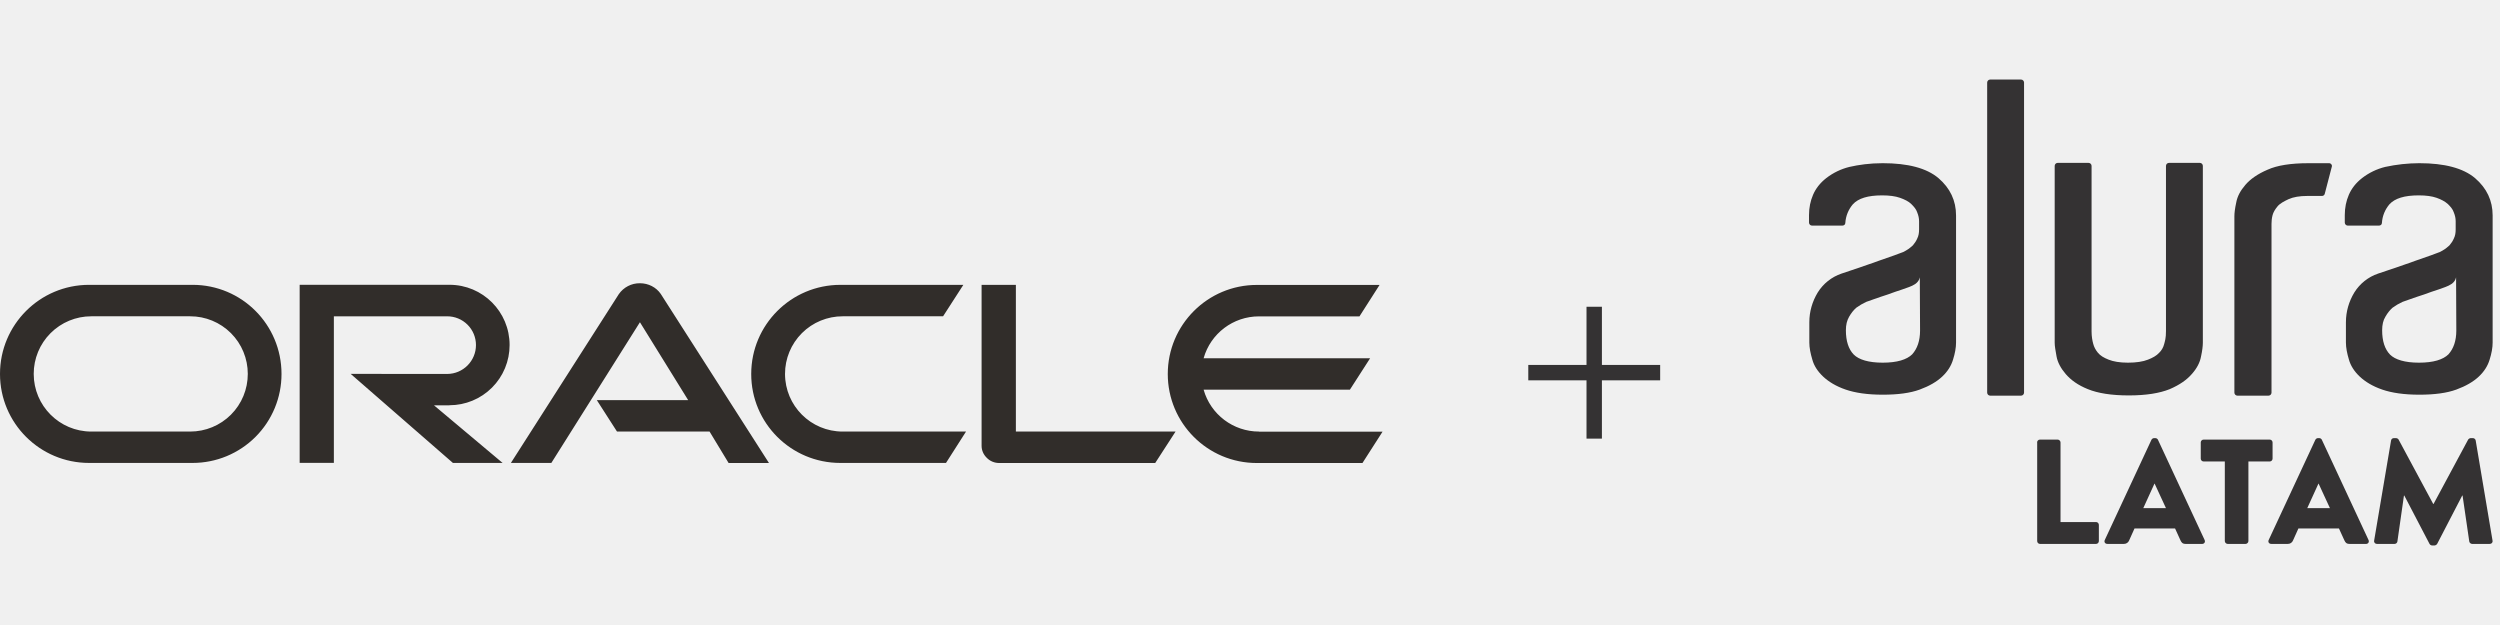
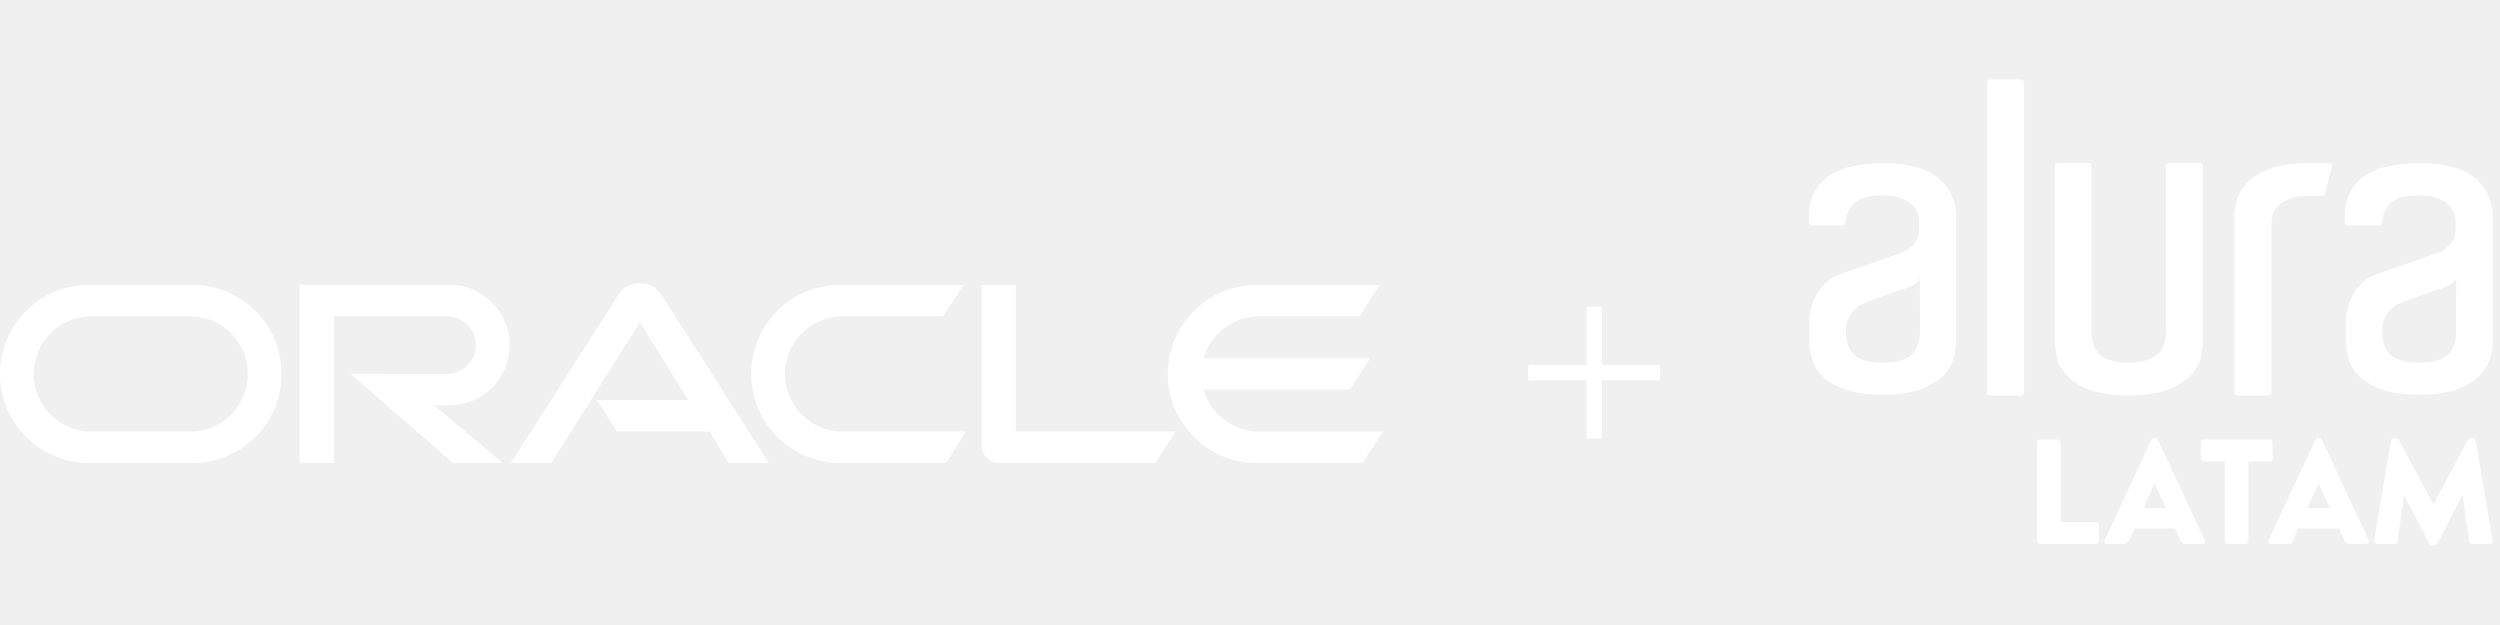
<svg xmlns="http://www.w3.org/2000/svg" width="220" height="55" fill="none">
-   <path d="M52.52 35.21h8.038l-4.244-6.854-7.796 12.383h-3.56l9.495-14.851a2.234 2.234 0 0 1 1.861-.963c.742 0 1.427.35 1.834.942l9.522 14.879h-3.552l-1.676-2.768h-8.146l-1.776-2.767Zm36.877 2.761V25.068H86.38V39.24c0 .385.164.763.449 1.041.285.3.685.464 1.099.464h13.73l1.791-2.768H89.397v-.007Zm-49.845-2.31a5.292 5.292 0 0 0 5.293-5.3c0-2.925-2.361-5.3-5.293-5.3H26.37v15.67h3.01V27.836h9.972a2.527 2.527 0 0 1 2.533 2.525 2.545 2.545 0 0 1-2.533 2.547l-8.495-.007 9.002 7.839h4.372l-6.041-5.072h1.362v-.007ZM7.839 40.738h9.109a7.82 7.82 0 0 0 7.825-7.832c0-4.33-3.488-7.84-7.825-7.84H7.839c-4.33 0-7.839 3.51-7.839 7.84s3.51 7.832 7.84 7.832Zm8.895-2.76H8.032a5.072 5.072 0 0 1-5.065-5.072 5.062 5.062 0 0 1 5.065-5.072h8.702a5.06 5.06 0 0 1 5.071 5.072 5.064 5.064 0 0 1-5.071 5.071Zm57.213 2.76h9.301l1.762-2.76H74.16a5.075 5.075 0 0 1-5.078-5.072 5.066 5.066 0 0 1 5.079-5.072h8.83l1.784-2.767h-10.82c-4.33 0-7.847 3.51-7.847 7.839-.007 4.33 3.51 7.832 7.839 7.832Zm36.849-2.76a5.066 5.066 0 0 1-4.879-3.688h12.875l1.776-2.76h-14.651a5.058 5.058 0 0 1 4.879-3.689h8.837l1.769-2.767h-10.806c-4.323 0-7.832 3.51-7.832 7.839a7.83 7.83 0 0 0 7.832 7.832h9.301l1.769-2.76h-10.87" fill="#312D2A" />
-   <path d="M140.968 26.994h-1.355v11.605h1.355V26.994Z" fill="#343233" />
-   <path d="M146.094 33.47v-1.354h-11.605v1.355h11.605ZM175.135 7h2.717c.143 0 .264.121.264.264v27.29a.268.268 0 0 1-.264.264h-2.717a.268.268 0 0 1-.264-.264V7.264c0-.143.121-.264.264-.264Zm18.716 22.454v.692c0 .307-.05.714-.164 1.241-.092.5-.356 1.028-.806 1.527-.428.5-1.07.956-1.954 1.334-.885.356-2.069.549-3.595.549-1.527 0-2.718-.193-3.595-.55-.885-.356-1.498-.805-1.955-1.333-.428-.5-.713-1.027-.806-1.548-.092-.52-.164-.906-.164-1.213V14.597c0-.143.122-.264.264-.264h2.718c.143 0 .264.12.264.264v14.55c0 .479.071.835.143 1.1.071.285.213.548.406.784.214.264.521.45.956.62.406.164.977.264 1.69.264.735 0 1.334-.092 1.762-.264.428-.164.763-.356.977-.592a1.6 1.6 0 0 0 .45-.763c.071-.285.164-.5.164-1.17v-14.53c0-.142.121-.263.264-.263h2.717c.143 0 .264.12.264.264v14.857Zm9.28-15.093h1.833c.164 0 .286.164.236.307l-.621 2.382c-.021.122-.142.193-.235.193h-1.284c-.692 0-1.241.093-1.669.285-.407.193-.763.378-.977.642-.214.264-.357.5-.428.763-.072.286-.093.521-.093.764V34.554a.268.268 0 0 1-.264.264h-2.739a.268.268 0 0 1-.264-.264V19.026c0-.285.05-.692.164-1.212.093-.521.357-1.028.806-1.548.428-.5 1.07-.956 1.955-1.334.848-.385 2.061-.57 3.58-.57Zm-37.455 0c2.212 0 3.859.428 4.908 1.313 1.027.884 1.548 1.975 1.548 3.288V30.146c0 .45-.093.956-.264 1.498-.164.55-.478 1.049-.956 1.498-.478.45-1.141.835-1.976 1.141-.834.307-1.926.45-3.26.45-1.355 0-2.425-.164-3.259-.45-.835-.285-1.498-.691-1.976-1.14-.478-.45-.813-.957-.956-1.499-.164-.549-.264-1.048-.264-1.498v-1.783c0-.956.264-1.833.735-2.618a3.968 3.968 0 0 1 2.097-1.669c.449-.164.956-.306 1.548-.52.57-.215 1.141-.379 1.69-.593.549-.192.999-.356 1.427-.499.406-.164.663-.235.763-.285.093-.05.235-.121.378-.214.164-.093.307-.235.478-.378.164-.193.285-.378.378-.592.121-.236.164-.5.164-.806v-.713c0-.264-.05-.5-.164-.785-.093-.285-.285-.5-.521-.735-.235-.235-.592-.406-.998-.55-.407-.142-.928-.213-1.57-.213-1.262 0-2.097.264-2.575.785-.378.449-.62.998-.663 1.64 0 .143-.121.236-.264.236h-2.668a.268.268 0 0 1-.263-.264v-.664c0-.642.121-1.24.356-1.783.236-.55.621-1.049 1.17-1.477a5.477 5.477 0 0 1 2.026-.977c.813-.185 1.79-.328 2.931-.328Zm3.267 10.043c-.05.264-.192.428-.378.571a2.517 2.517 0 0 1-.57.285c-.379.143-.814.286-1.242.428a21.63 21.63 0 0 1-1.241.428c-.449.164-.906.307-1.284.45a5.13 5.13 0 0 0-.884.52c-.236.214-.428.45-.621.785-.192.335-.285.713-.285 1.191 0 .956.235 1.67.692 2.14.449.45 1.312.713 2.546.713 1.263 0 2.119-.264 2.597-.734.449-.5.692-1.192.692-2.098l-.022-4.679Zm43.953-10.043c2.211 0 3.859.428 4.908 1.313 1.027.884 1.548 1.975 1.548 3.288V30.146c0 .45-.093.956-.264 1.498-.164.55-.478 1.049-.956 1.498-.478.45-1.141.835-1.976 1.141-.835.307-1.926.45-3.26.45-1.355 0-2.432-.164-3.26-.45-.834-.285-1.497-.691-1.975-1.14-.478-.45-.806-.957-.956-1.499-.164-.549-.264-1.048-.264-1.498v-1.783c0-.956.264-1.833.735-2.618a3.968 3.968 0 0 1 2.097-1.669c.449-.164.956-.306 1.548-.52.57-.215 1.141-.379 1.69-.593.549-.192.999-.356 1.427-.499.406-.164.663-.235.763-.285.093-.05.235-.121.378-.214.164-.093.307-.235.478-.378.164-.193.285-.378.378-.592.121-.236.164-.5.164-.806v-.713c0-.264-.05-.5-.164-.785-.093-.285-.285-.5-.521-.735-.264-.235-.592-.406-.998-.55-.407-.142-.928-.213-1.57-.213-1.262 0-2.097.264-2.575.785-.378.449-.62.998-.663 1.64 0 .143-.121.236-.264.236h-2.739a.268.268 0 0 1-.264-.264v-.664c0-.642.121-1.24.357-1.783.235-.55.62-1.049 1.17-1.477a5.472 5.472 0 0 1 2.025-.977 14.326 14.326 0 0 1 3.003-.328Zm3.239 10.043c-.05.264-.193.428-.378.571a2.523 2.523 0 0 1-.571.285c-.378.143-.806.286-1.241.428a21.63 21.63 0 0 1-1.241.428c-.45.164-.906.307-1.284.45a5.138 5.138 0 0 0-.885.52c-.235.214-.428.45-.62.785-.193.307-.286.713-.286 1.191 0 .956.236 1.67.692 2.14.45.45 1.313.713 2.547.713 1.262 0 2.118-.264 2.596-.734.449-.5.692-1.192.692-2.098l-.021-4.679ZM179.264 38.934c0-.128.107-.25.25-.25h1.562c.129 0 .25.122.25.25v7.005h3.124c.143 0 .25.12.25.25v1.426c0 .128-.107.25-.25.25h-4.929a.252.252 0 0 1-.249-.25v-8.68h-.008ZM185.22 47.522l4.109-8.823c.043-.079.128-.143.221-.143h.128c.093 0 .186.064.222.143l4.108 8.823c.079.171-.028.343-.221.343h-1.455c-.236 0-.343-.079-.457-.329l-.47-1.034h-3.567l-.471 1.049a.483.483 0 0 1-.47.313h-1.441c-.214 0-.314-.17-.236-.342Zm5.386-2.803-.999-2.161h-.014l-.985 2.16h1.998ZM195.791 40.61h-1.876a.252.252 0 0 1-.249-.25v-1.426c0-.128.107-.25.249-.25h5.821c.143 0 .25.122.25.25v1.427c0 .128-.107.25-.25.25h-1.876v7.004c0 .128-.121.25-.25.25h-1.576a.263.263 0 0 1-.25-.25V40.61h.007ZM199.643 47.522l4.109-8.823c.043-.079.128-.143.221-.143h.128c.093 0 .186.064.221.143l4.109 8.823c.078.171-.029.343-.221.343h-1.455c-.236 0-.343-.079-.457-.329l-.471-1.034h-3.566l-.471 1.049a.483.483 0 0 1-.471.313h-1.44c-.207 0-.314-.17-.236-.342Zm5.393-2.803-.999-2.161h-.014l-.985 2.16h1.998ZM210.414 38.763a.243.243 0 0 1 .235-.207h.207c.064 0 .186.05.221.128l3.046 5.664h.029l3.045-5.664a.292.292 0 0 1 .221-.128h.207c.107 0 .221.093.236.207l1.483 8.816c.029.171-.092.285-.249.285h-1.548c-.121 0-.236-.106-.25-.206l-.592-4.052h-.028l-2.204 4.251a.311.311 0 0 1-.222.143h-.235a.277.277 0 0 1-.221-.143l-2.218-4.25h-.029l-.578 4.05a.254.254 0 0 1-.249.208h-1.548c-.157 0-.278-.122-.25-.286l1.491-8.816Z" fill="#343233" />
+   <path d="M52.52 35.21h8.038l-4.244-6.854-7.796 12.383h-3.56l9.495-14.851a2.234 2.234 0 0 1 1.861-.963c.742 0 1.427.35 1.834.942l9.522 14.879h-3.552l-1.676-2.768h-8.146l-1.776-2.767Zm36.877 2.761V25.068H86.38V39.24c0 .385.164.763.449 1.041.285.3.685.464 1.099.464h13.73l1.791-2.768H89.397v-.007Zm-49.845-2.31a5.292 5.292 0 0 0 5.293-5.3c0-2.925-2.361-5.3-5.293-5.3H26.37v15.67h3.01V27.836h9.972a2.527 2.527 0 0 1 2.533 2.525 2.545 2.545 0 0 1-2.533 2.547l-8.495-.007 9.002 7.839h4.372l-6.041-5.072h1.362v-.007ZM7.839 40.738h9.109a7.82 7.82 0 0 0 7.825-7.832c0-4.33-3.488-7.84-7.825-7.84H7.839c-4.33 0-7.839 3.51-7.839 7.84s3.51 7.832 7.84 7.832Zm8.895-2.76H8.032a5.072 5.072 0 0 1-5.065-5.072 5.062 5.062 0 0 1 5.065-5.072h8.702a5.06 5.06 0 0 1 5.071 5.072 5.064 5.064 0 0 1-5.071 5.071Zm57.213 2.76h9.301l1.762-2.76H74.16a5.075 5.075 0 0 1-5.078-5.072 5.066 5.066 0 0 1 5.079-5.072h8.83l1.784-2.767h-10.82c-4.33 0-7.847 3.51-7.847 7.839-.007 4.33 3.51 7.832 7.839 7.832Zm36.849-2.76a5.066 5.066 0 0 1-4.879-3.688h12.875l1.776-2.76h-14.651a5.058 5.058 0 0 1 4.879-3.689h8.837l1.769-2.767h-10.806c-4.323 0-7.832 3.51-7.832 7.839a7.83 7.83 0 0 0 7.832 7.832h9.301l1.769-2.76h-10.87" fill="#ffffff" />
+   <path d="M140.968 26.994h-1.355v11.605h1.355V26.994Z" fill="#ffffff" />
+   <path d="M146.094 33.47v-1.354h-11.605v1.355h11.605ZM175.135 7h2.717c.143 0 .264.121.264.264v27.29a.268.268 0 0 1-.264.264h-2.717a.268.268 0 0 1-.264-.264V7.264c0-.143.121-.264.264-.264Zm18.716 22.454v.692c0 .307-.05.714-.164 1.241-.092.5-.356 1.028-.806 1.527-.428.5-1.07.956-1.954 1.334-.885.356-2.069.549-3.595.549-1.527 0-2.718-.193-3.595-.55-.885-.356-1.498-.805-1.955-1.333-.428-.5-.713-1.027-.806-1.548-.092-.52-.164-.906-.164-1.213V14.597c0-.143.122-.264.264-.264h2.718c.143 0 .264.12.264.264v14.55c0 .479.071.835.143 1.1.071.285.213.548.406.784.214.264.521.45.956.62.406.164.977.264 1.69.264.735 0 1.334-.092 1.762-.264.428-.164.763-.356.977-.592a1.6 1.6 0 0 0 .45-.763c.071-.285.164-.5.164-1.17v-14.53c0-.142.121-.263.264-.263h2.717c.143 0 .264.12.264.264v14.857Zm9.28-15.093h1.833c.164 0 .286.164.236.307l-.621 2.382c-.021.122-.142.193-.235.193h-1.284c-.692 0-1.241.093-1.669.285-.407.193-.763.378-.977.642-.214.264-.357.5-.428.763-.072.286-.093.521-.093.764V34.554a.268.268 0 0 1-.264.264h-2.739a.268.268 0 0 1-.264-.264V19.026c0-.285.05-.692.164-1.212.093-.521.357-1.028.806-1.548.428-.5 1.07-.956 1.955-1.334.848-.385 2.061-.57 3.58-.57Zm-37.455 0c2.212 0 3.859.428 4.908 1.313 1.027.884 1.548 1.975 1.548 3.288V30.146c0 .45-.093.956-.264 1.498-.164.55-.478 1.049-.956 1.498-.478.45-1.141.835-1.976 1.141-.834.307-1.926.45-3.26.45-1.355 0-2.425-.164-3.259-.45-.835-.285-1.498-.691-1.976-1.14-.478-.45-.813-.957-.956-1.499-.164-.549-.264-1.048-.264-1.498v-1.783c0-.956.264-1.833.735-2.618a3.968 3.968 0 0 1 2.097-1.669c.449-.164.956-.306 1.548-.52.57-.215 1.141-.379 1.69-.593.549-.192.999-.356 1.427-.499.406-.164.663-.235.763-.285.093-.05.235-.121.378-.214.164-.093.307-.235.478-.378.164-.193.285-.378.378-.592.121-.236.164-.5.164-.806v-.713c0-.264-.05-.5-.164-.785-.093-.285-.285-.5-.521-.735-.235-.235-.592-.406-.998-.55-.407-.142-.928-.213-1.57-.213-1.262 0-2.097.264-2.575.785-.378.449-.62.998-.663 1.64 0 .143-.121.236-.264.236h-2.668a.268.268 0 0 1-.263-.264v-.664c0-.642.121-1.24.356-1.783.236-.55.621-1.049 1.17-1.477a5.477 5.477 0 0 1 2.026-.977c.813-.185 1.79-.328 2.931-.328Zm3.267 10.043c-.05.264-.192.428-.378.571a2.517 2.517 0 0 1-.57.285c-.379.143-.814.286-1.242.428a21.63 21.63 0 0 1-1.241.428c-.449.164-.906.307-1.284.45a5.13 5.13 0 0 0-.884.52c-.236.214-.428.45-.621.785-.192.335-.285.713-.285 1.191 0 .956.235 1.67.692 2.14.449.45 1.312.713 2.546.713 1.263 0 2.119-.264 2.597-.734.449-.5.692-1.192.692-2.098l-.022-4.679Zm43.953-10.043c2.211 0 3.859.428 4.908 1.313 1.027.884 1.548 1.975 1.548 3.288V30.146c0 .45-.093.956-.264 1.498-.164.55-.478 1.049-.956 1.498-.478.45-1.141.835-1.976 1.141-.835.307-1.926.45-3.26.45-1.355 0-2.432-.164-3.26-.45-.834-.285-1.497-.691-1.975-1.14-.478-.45-.806-.957-.956-1.499-.164-.549-.264-1.048-.264-1.498v-1.783c0-.956.264-1.833.735-2.618a3.968 3.968 0 0 1 2.097-1.669c.449-.164.956-.306 1.548-.52.57-.215 1.141-.379 1.69-.593.549-.192.999-.356 1.427-.499.406-.164.663-.235.763-.285.093-.05.235-.121.378-.214.164-.093.307-.235.478-.378.164-.193.285-.378.378-.592.121-.236.164-.5.164-.806v-.713c0-.264-.05-.5-.164-.785-.093-.285-.285-.5-.521-.735-.264-.235-.592-.406-.998-.55-.407-.142-.928-.213-1.57-.213-1.262 0-2.097.264-2.575.785-.378.449-.62.998-.663 1.64 0 .143-.121.236-.264.236h-2.739a.268.268 0 0 1-.264-.264v-.664c0-.642.121-1.24.357-1.783.235-.55.62-1.049 1.17-1.477a5.472 5.472 0 0 1 2.025-.977 14.326 14.326 0 0 1 3.003-.328Zm3.239 10.043c-.05.264-.193.428-.378.571a2.523 2.523 0 0 1-.571.285c-.378.143-.806.286-1.241.428a21.63 21.63 0 0 1-1.241.428c-.45.164-.906.307-1.284.45a5.138 5.138 0 0 0-.885.52c-.235.214-.428.45-.62.785-.193.307-.286.713-.286 1.191 0 .956.236 1.67.692 2.14.45.45 1.313.713 2.547.713 1.262 0 2.118-.264 2.596-.734.449-.5.692-1.192.692-2.098l-.021-4.679ZM179.264 38.934c0-.128.107-.25.25-.25h1.562c.129 0 .25.122.25.25v7.005h3.124c.143 0 .25.12.25.25v1.426c0 .128-.107.25-.25.25h-4.929a.252.252 0 0 1-.249-.25v-8.68h-.008ZM185.22 47.522l4.109-8.823c.043-.079.128-.143.221-.143h.128c.093 0 .186.064.222.143l4.108 8.823c.079.171-.028.343-.221.343h-1.455c-.236 0-.343-.079-.457-.329l-.47-1.034h-3.567l-.471 1.049a.483.483 0 0 1-.47.313h-1.441c-.214 0-.314-.17-.236-.342Zm5.386-2.803-.999-2.161h-.014l-.985 2.16h1.998ZM195.791 40.61h-1.876a.252.252 0 0 1-.249-.25v-1.426c0-.128.107-.25.249-.25h5.821c.143 0 .25.122.25.25v1.427c0 .128-.107.25-.25.25h-1.876v7.004c0 .128-.121.25-.25.25h-1.576a.263.263 0 0 1-.25-.25V40.61h.007ZM199.643 47.522l4.109-8.823c.043-.079.128-.143.221-.143h.128c.093 0 .186.064.221.143l4.109 8.823c.078.171-.029.343-.221.343h-1.455c-.236 0-.343-.079-.457-.329l-.471-1.034h-3.566l-.471 1.049a.483.483 0 0 1-.471.313h-1.44c-.207 0-.314-.17-.236-.342Zm5.393-2.803-.999-2.161h-.014l-.985 2.16h1.998ZM210.414 38.763a.243.243 0 0 1 .235-.207h.207c.064 0 .186.05.221.128l3.046 5.664h.029l3.045-5.664a.292.292 0 0 1 .221-.128h.207c.107 0 .221.093.236.207l1.483 8.816c.029.171-.092.285-.249.285h-1.548c-.121 0-.236-.106-.25-.206l-.592-4.052h-.028l-2.204 4.251a.311.311 0 0 1-.222.143h-.235a.277.277 0 0 1-.221-.143l-2.218-4.25h-.029l-.578 4.05a.254.254 0 0 1-.249.208h-1.548c-.157 0-.278-.122-.25-.286l1.491-8.816Z" fill="#ffffff" />
</svg>
